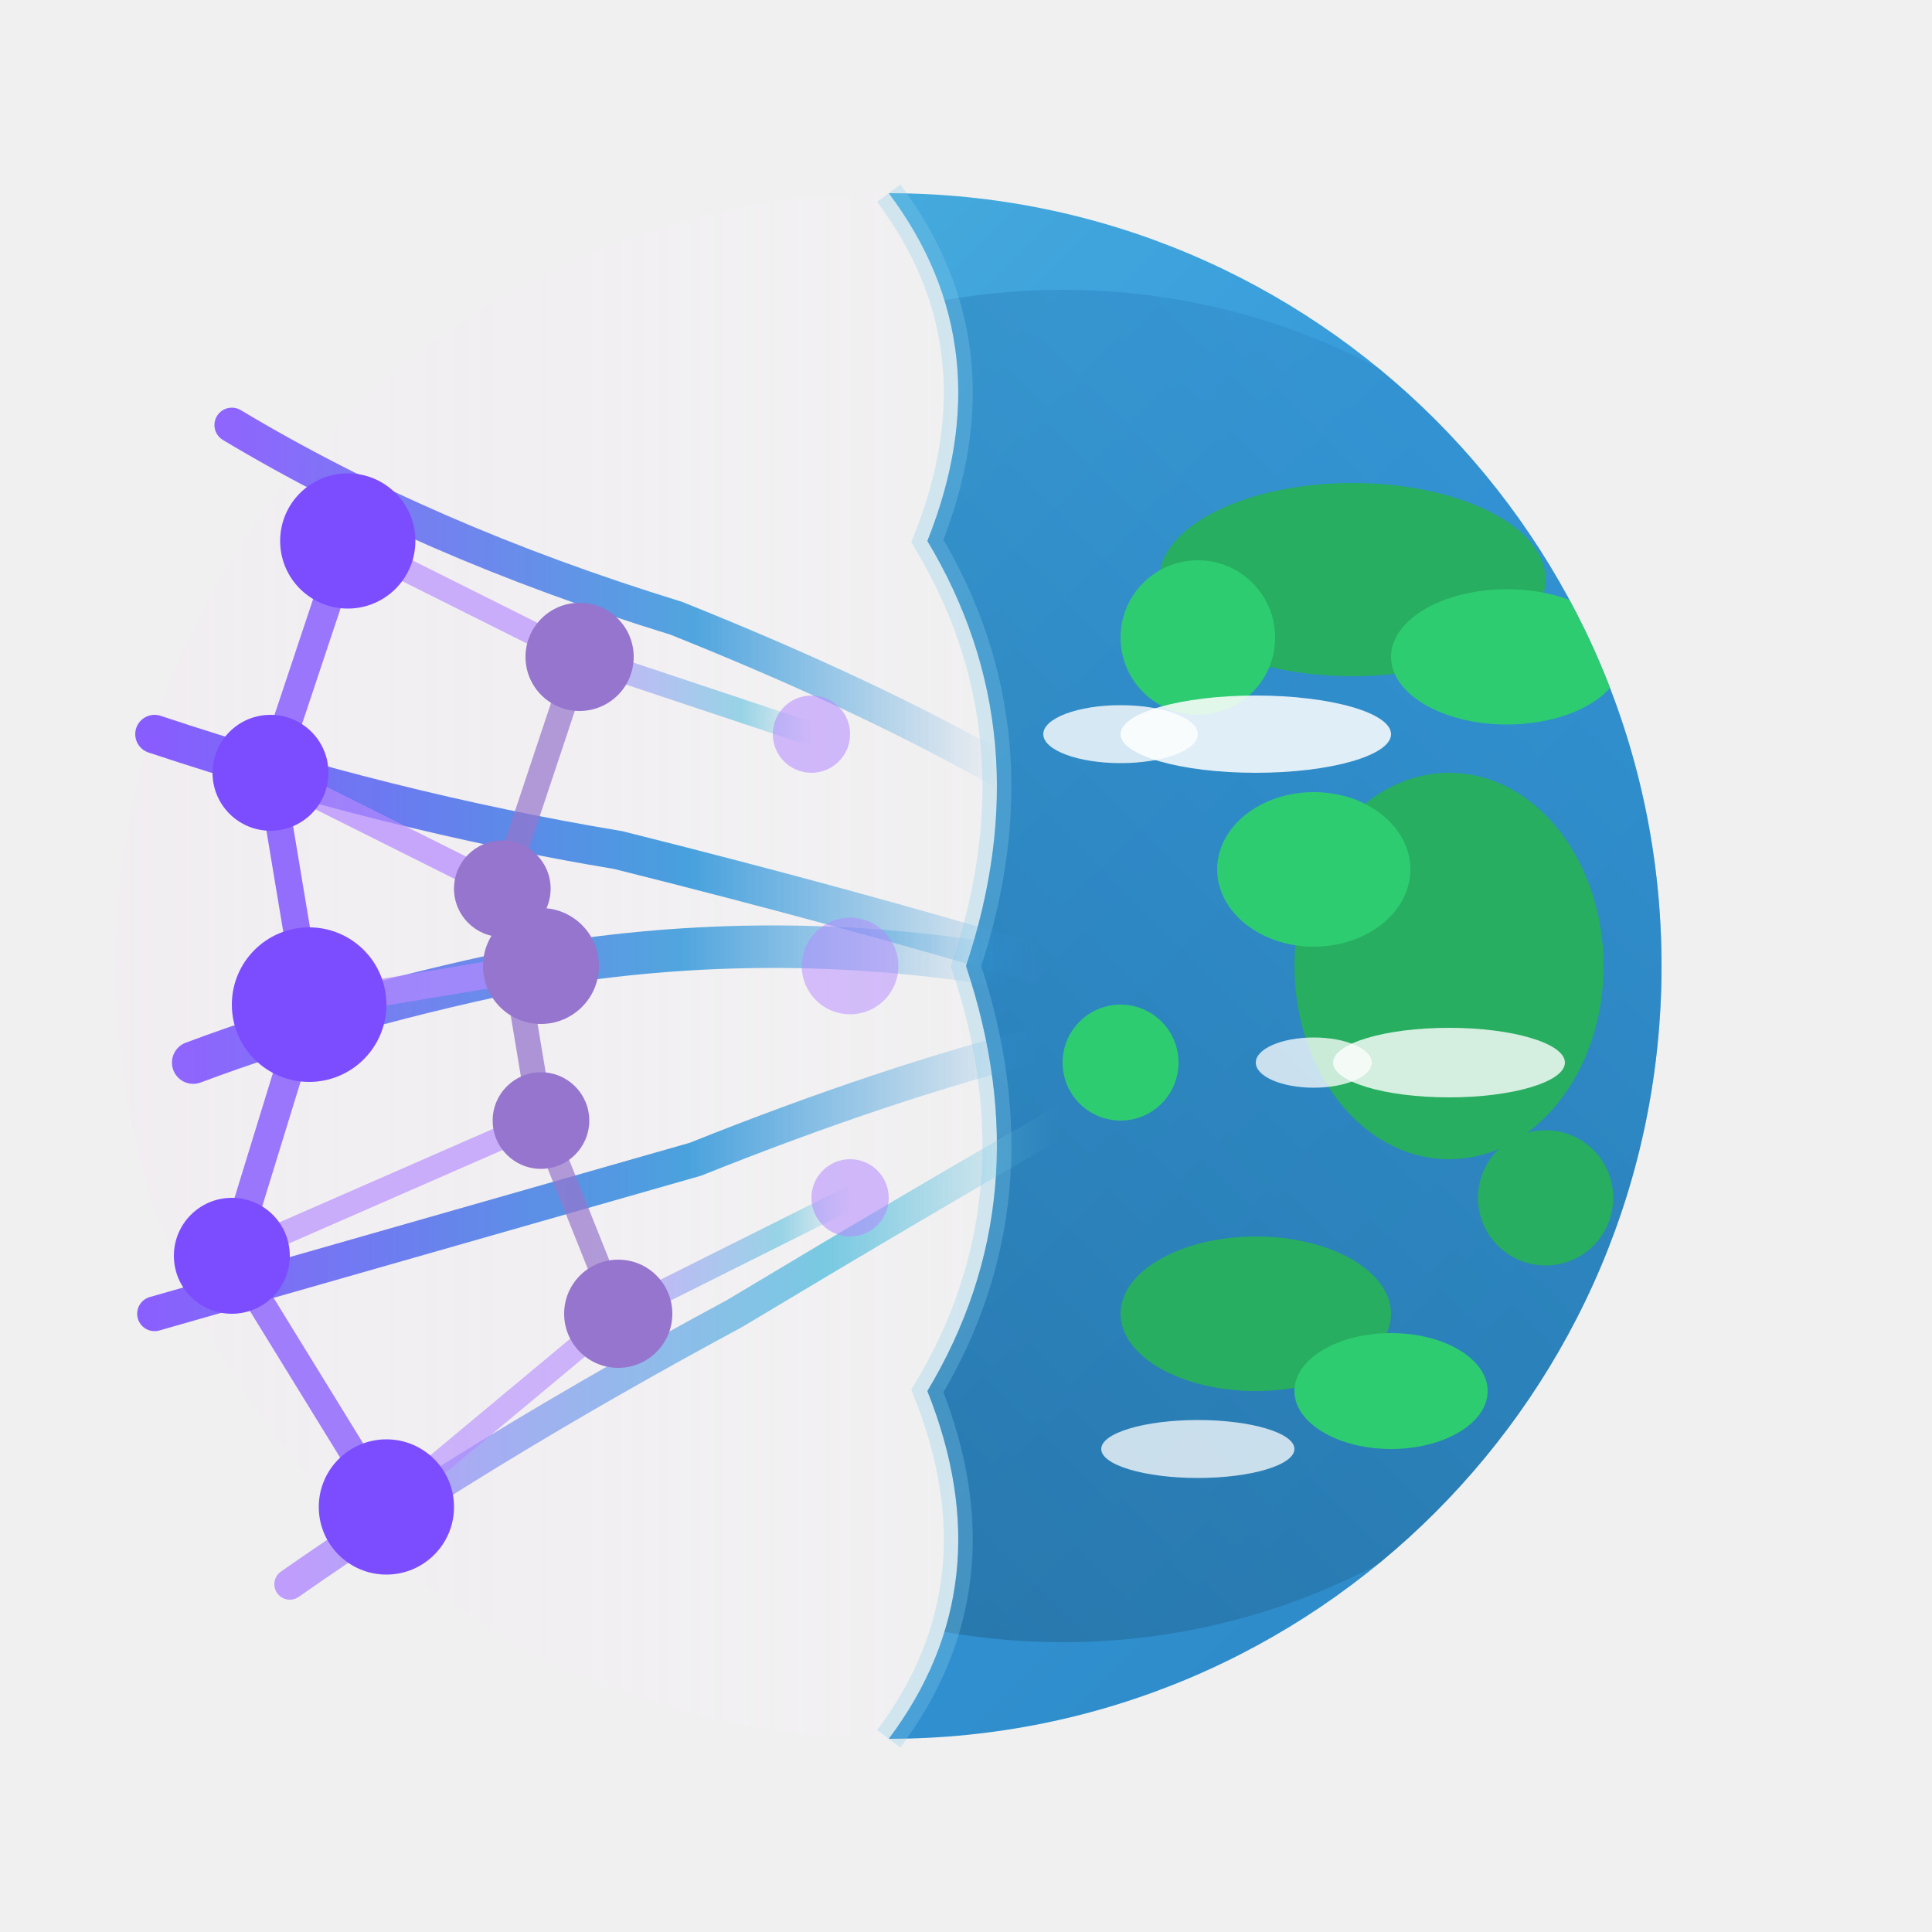
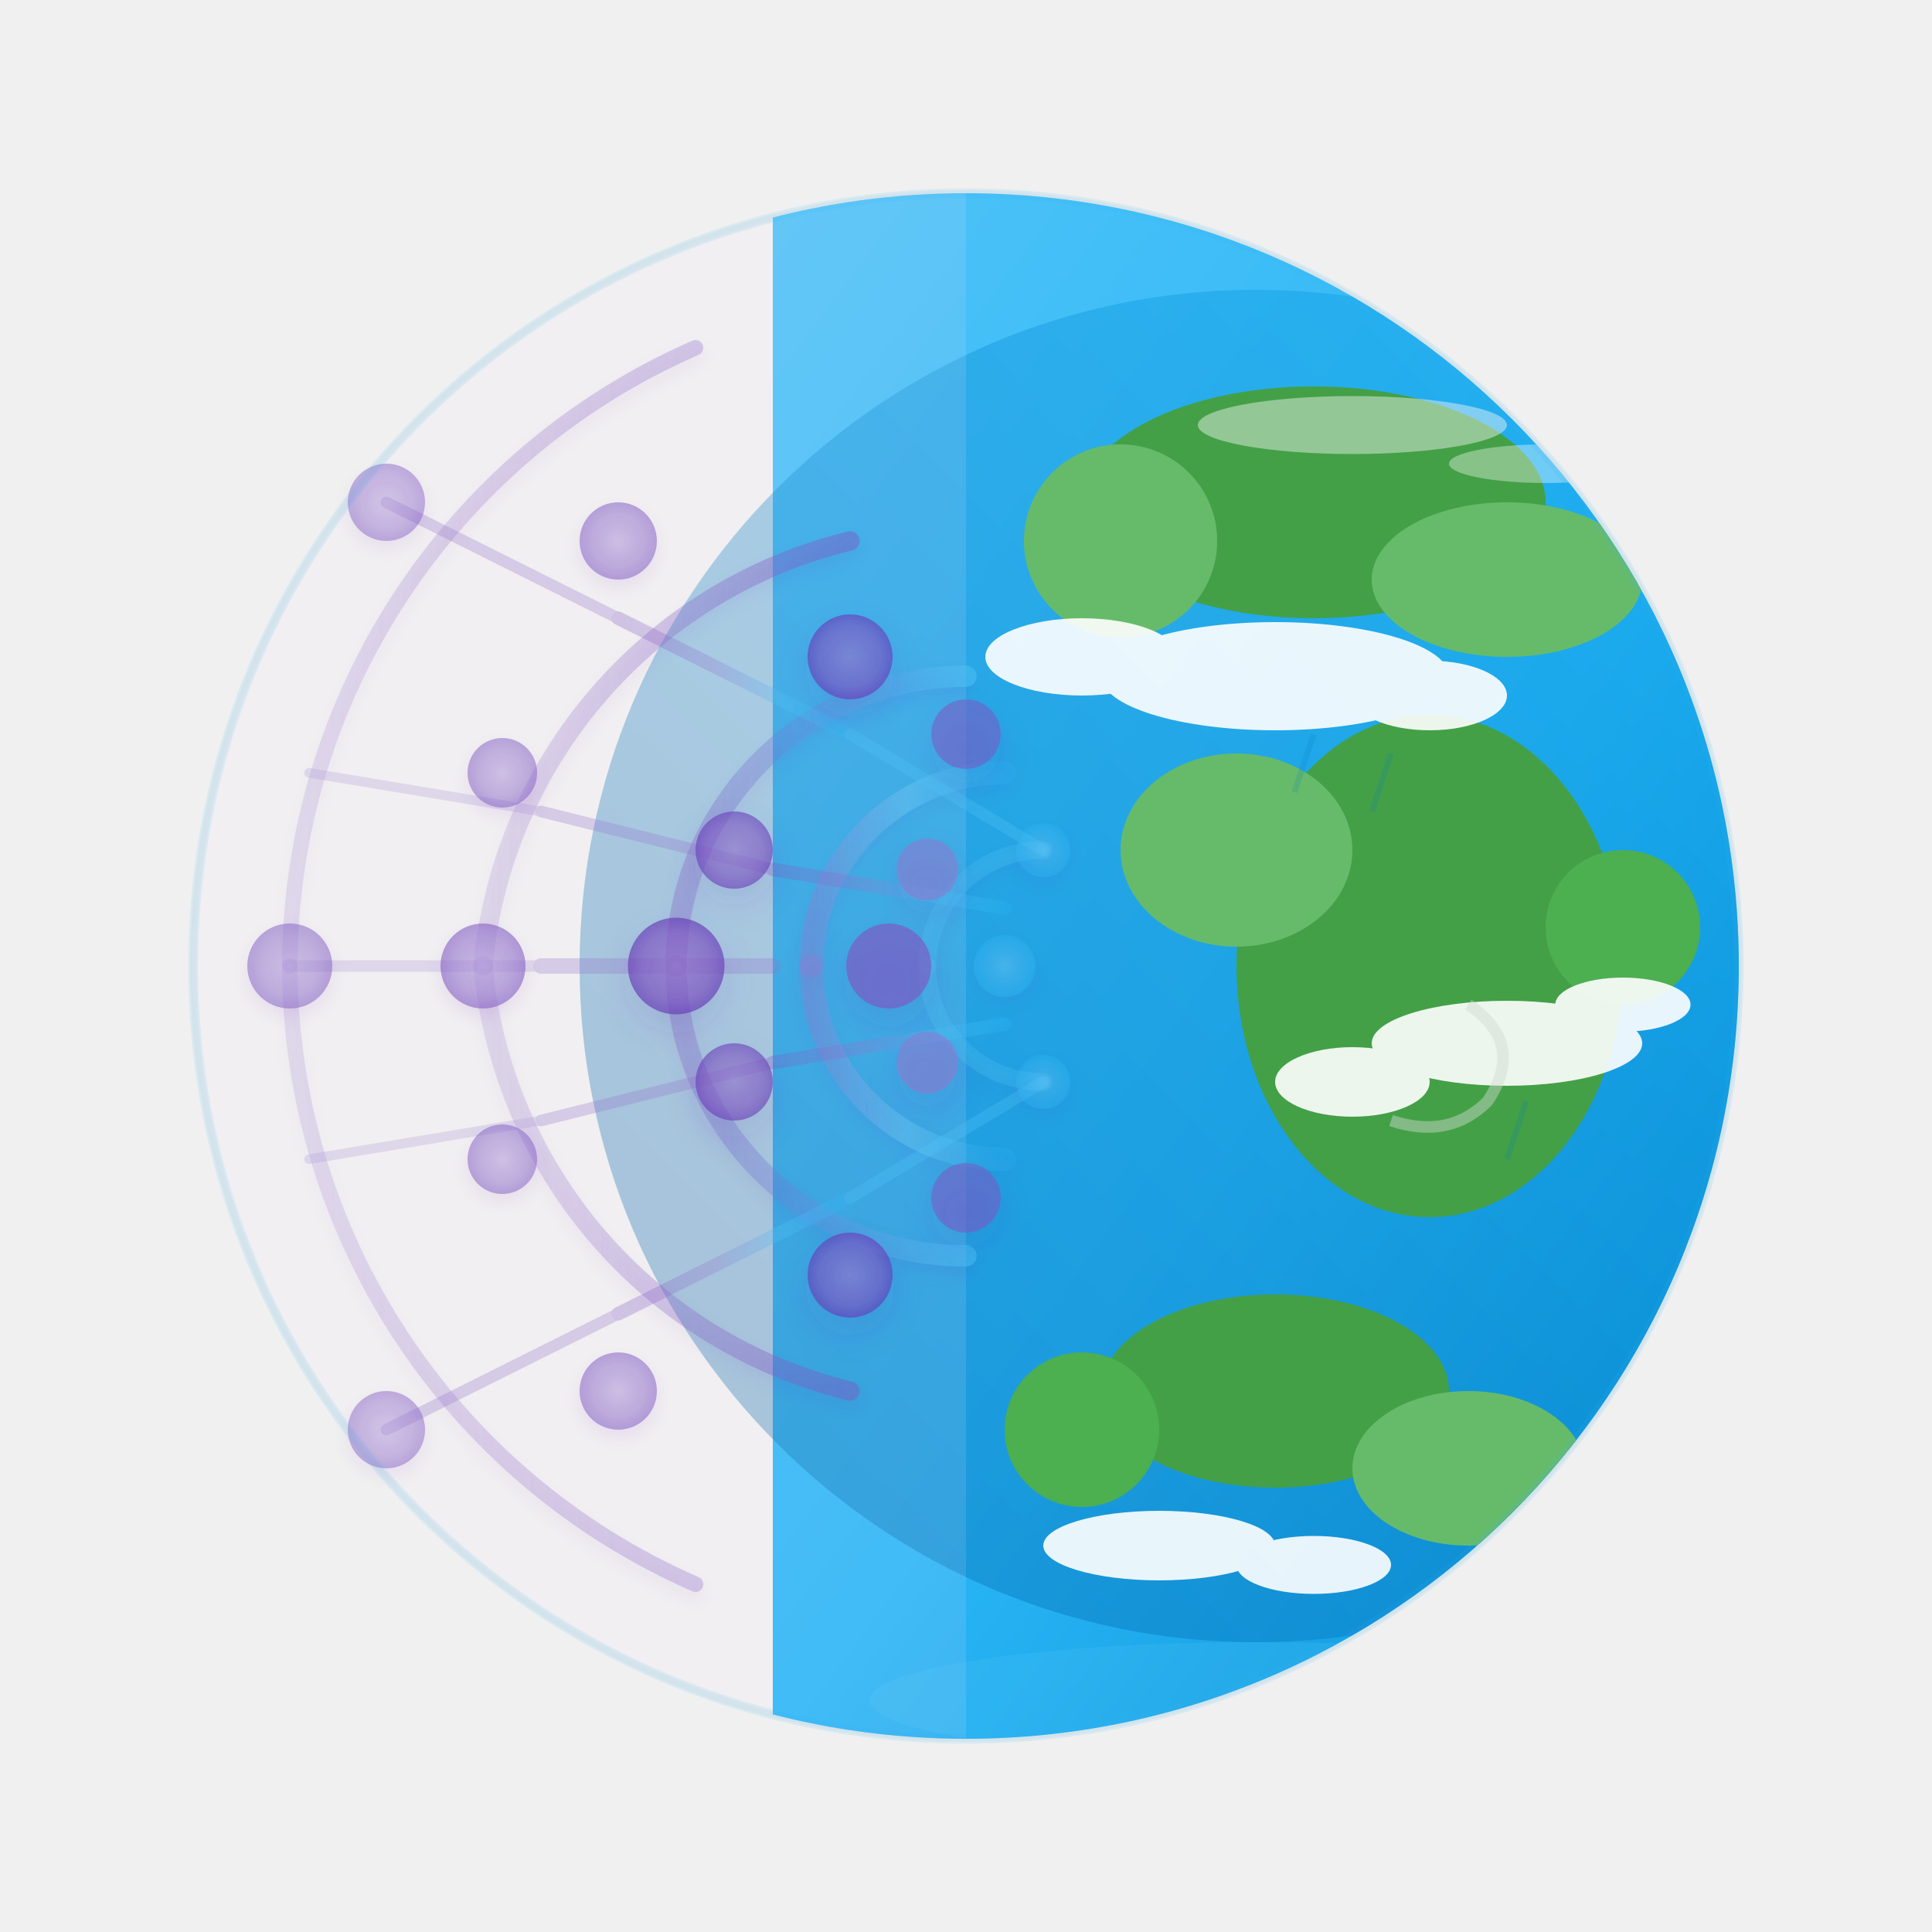
<svg xmlns="http://www.w3.org/2000/svg" viewBox="0 0 100 100" fill="none">
  <defs>
-     <linearGradient id="oceanGradient" x1="0%" y1="0%" x2="100%" y2="100%">
-       <stop offset="0%" stop-color="#5bc0de" />
-       <stop offset="50%" stop-color="#3498db" />
-       <stop offset="100%" stop-color="#2980b9" />
+     <linearGradient id="oceanLight" x1="0%" y1="0%" x2="100%" y2="100%">
+       <stop offset="0%" stop-color="#4fc3f7" />
+       <stop offset="50%" stop-color="#29b6f6" />
+       <stop offset="100%" stop-color="#0288d1" />
    </linearGradient>
-     <linearGradient id="deepOcean" x1="100%" y1="0%" x2="0%" y2="100%">
-       <stop offset="0%" stop-color="#3498db" />
-       <stop offset="100%" stop-color="#1a5276" />
+     <linearGradient id="deepOceanLight" x1="100%" y1="0%" x2="0%" y2="100%">
+       <stop offset="0%" stop-color="#03a9f4" />
+       <stop offset="100%" stop-color="#01579b" />
    </linearGradient>
-     <linearGradient id="neuralFade1" x1="0%" y1="0%" x2="100%" y2="0%">
-       <stop offset="0%" stop-color="#7c4dff" />
-       <stop offset="60%" stop-color="#3498db" />
-       <stop offset="100%" stop-color="#3498db" stop-opacity="0" />
+     <linearGradient id="neuralToOceanL" x1="0%" y1="0%" x2="100%" y2="0%">
+       <stop offset="0%" stop-color="#7e57c2" />
+       <stop offset="40%" stop-color="#9575cd" />
+       <stop offset="70%" stop-color="#4fc3f7" />
+       <stop offset="100%" stop-color="#29b6f6" />
    </linearGradient>
-     <linearGradient id="neuralFade2" x1="0%" y1="0%" x2="100%" y2="0%">
-       <stop offset="0%" stop-color="#b388ff" />
-       <stop offset="70%" stop-color="#5bc0de" />
-       <stop offset="100%" stop-color="#5bc0de" stop-opacity="0" />
+     <radialGradient id="nodeGlowL1" cx="50%" cy="50%" r="50%">
+       <stop offset="0%" stop-color="#9575cd" />
+       <stop offset="70%" stop-color="#7e57c2" />
+       <stop offset="100%" stop-color="#673ab7" />
+     </radialGradient>
+     <radialGradient id="nodeGlowL2" cx="50%" cy="50%" r="50%">
+       <stop offset="0%" stop-color="#b39ddb" />
+       <stop offset="70%" stop-color="#9575cd" />
+       <stop offset="100%" stop-color="#7e57c2" />
+     </radialGradient>
+     <radialGradient id="nodeGlowFadeL" cx="50%" cy="50%" r="50%">
+       <stop offset="0%" stop-color="#81d4fa" />
+       <stop offset="50%" stop-color="#4fc3f7" />
+       <stop offset="100%" stop-color="#29b6f6" />
+     </radialGradient>
+     <linearGradient id="arcOuterL" x1="0%" y1="0%" x2="100%" y2="0%">
+       <stop offset="0%" stop-color="#7e57c2" stop-opacity="0.15" />
+       <stop offset="100%" stop-color="#9575cd" stop-opacity="0.35" />
    </linearGradient>
-     <linearGradient id="networkBgGradient" x1="0%" y1="0%" x2="100%" y2="0%">
-       <stop offset="0%" stop-color="#f3e5f5" />
-       <stop offset="100%" stop-color="#ffffff" stop-opacity="0" />
+     <linearGradient id="arcMiddleL" x1="0%" y1="0%" x2="100%" y2="0%">
+       <stop offset="0%" stop-color="#9575cd" stop-opacity="0.2" />
+       <stop offset="100%" stop-color="#7e57c2" stop-opacity="0.45" />
    </linearGradient>
-     <clipPath id="wavyEarth">
-       <path d="M46,10 Q52,18 48,28 Q54,38 50,50 Q54,62 48,72 Q52,82 46,90 A40,40 0 0,0 46,10" />
+     <linearGradient id="arcInnerL" x1="0%" y1="0%" x2="100%" y2="0%">
+       <stop offset="0%" stop-color="#7e57c2" stop-opacity="0.3" />
+       <stop offset="100%" stop-color="#4fc3f7" stop-opacity="0.45" />
+     </linearGradient>
+     <linearGradient id="arcDeepL" x1="0%" y1="0%" x2="100%" y2="0%">
+       <stop offset="0%" stop-color="#9575cd" stop-opacity="0.35" />
+       <stop offset="50%" stop-color="#81d4fa" stop-opacity="0.3" />
+       <stop offset="100%" stop-color="#29b6f6" stop-opacity="0.15" />
+     </linearGradient>
+     <clipPath id="fullCircleL">
+       <circle cx="50" cy="50" r="40" />
    </clipPath>
-     <clipPath id="wavyNetwork">
-       <path d="M46,10 Q52,18 48,28 Q54,38 50,50 Q54,62 48,72 Q52,82 46,90 A40,40 0 1,1 46,10" />
+     <clipPath id="networkClipL">
+       <path d="M50,10 A40,40 0 0,0 50,90 A40,40 0 0,0 50,10" />
    </clipPath>
+     <filter id="shadowL" x="-20%" y="-20%" width="140%" height="140%">
+       <feDropShadow dx="0" dy="0.8" stdDeviation="0.8" flood-color="#673ab7" flood-opacity="0.2" />
+     </filter>
+     <filter id="softShadowL" x="-15%" y="-15%" width="130%" height="130%">
+       <feDropShadow dx="0" dy="0.4" stdDeviation="0.4" flood-color="#673ab7" flood-opacity="0.15" />
+     </filter>
  </defs>
-   <g clip-path="url(#wavyEarth)">
-     <rect x="0" y="0" width="100" height="100" fill="url(#oceanGradient)" />
-     <circle cx="55" cy="50" r="35" fill="url(#deepOcean)" opacity="0.5" />
+   <circle cx="50" cy="50" r="40" fill="none" stroke="#e0e0e0" stroke-width="0.3" opacity="0.35" />
+   <g clip-path="url(#fullCircleL)">
+     <rect x="40" y="10" width="60" height="80" fill="url(#oceanLight)" />
+     <circle cx="65" cy="50" r="35" fill="url(#deepOceanLight)" opacity="0.35" />
+     <ellipse cx="68" cy="26" rx="12" ry="6" fill="#43a047" />
+     <ellipse cx="78" cy="30" rx="7" ry="4" fill="#66bb6a" />
+     <circle cx="58" cy="28" r="5" fill="#66bb6a" />
+     <ellipse cx="74" cy="50" rx="10" ry="13" fill="#43a047" />
+     <ellipse cx="64" cy="44" rx="6" ry="5" fill="#66bb6a" />
+     <circle cx="84" cy="48" r="4" fill="#4caf50" />
+     <ellipse cx="66" cy="72" rx="9" ry="5" fill="#43a047" />
+     <ellipse cx="76" cy="76" rx="6" ry="4" fill="#66bb6a" />
+     <circle cx="56" cy="74" r="4" fill="#4caf50" />
+     <g opacity="0.9">
+       <ellipse cx="70" cy="22" rx="8" ry="1.5" fill="#f5f5f5" opacity="0.5" />
+       <ellipse cx="80" cy="24" rx="5" ry="1" fill="white" opacity="0.4" />
+       <ellipse cx="66" cy="35" rx="9" ry="2.8" fill="white" />
+       <ellipse cx="56" cy="34" rx="5" ry="2" fill="white" />
+       <ellipse cx="74" cy="36" rx="4" ry="1.8" fill="white" />
+       <ellipse cx="78" cy="54" rx="7" ry="2.2" fill="white" />
+       <ellipse cx="70" cy="56" rx="4" ry="1.8" fill="white" />
+       <ellipse cx="84" cy="52" rx="3.5" ry="1.4" fill="white" />
+       <path d="M76,52 Q79,54 77,57 Q75,59 72,58" stroke="#e0e0e0" stroke-width="0.6" fill="none" opacity="0.45" />
+       <ellipse cx="60" cy="80" rx="6" ry="1.8" fill="white" />
+       <ellipse cx="68" cy="81" rx="4" ry="1.5" fill="white" />
+       <g opacity="0.2" stroke="#0277bd" stroke-width="0.3">
+         <line x1="68" y1="38" x2="67" y2="41" />
+         <line x1="72" y1="39" x2="71" y2="42" />
+         <line x1="79" y1="57" x2="78" y2="60" />
+       </g>
+       <ellipse cx="65" cy="88" rx="20" ry="3" fill="#81d4fa" opacity="0.12" />
+     </g>
  </g>
-   <g clip-path="url(#wavyNetwork)">
-     <rect x="0" y="0" width="100" height="100" fill="url(#networkBgGradient)" opacity="0.3" />
+   <g clip-path="url(#networkClipL)">
+     <rect x="10" y="10" width="40" height="80" fill="#f3e5f5" opacity="0.12" />
  </g>
-   <path d="M12,22 Q22,28 35,32 Q45,36 52,40" stroke="url(#neuralFade1)" stroke-width="1.8" stroke-linecap="round" fill="none" opacity="0.85" />
-   <path d="M8,38 Q20,42 32,44 Q44,47 54,50" stroke="url(#neuralFade1)" stroke-width="2" stroke-linecap="round" fill="none" opacity="0.9" />
-   <path d="M10,55 Q18,52 28,50 Q40,48 52,50" stroke="url(#neuralFade1)" stroke-width="2.2" stroke-linecap="round" fill="none" opacity="0.85" />
-   <path d="M8,68 Q22,64 36,60 Q46,56 54,54" stroke="url(#neuralFade1)" stroke-width="1.8" stroke-linecap="round" fill="none" opacity="0.88" />
-   <path d="M15,82 Q25,75 38,68 Q48,62 55,58" stroke="url(#neuralFade2)" stroke-width="1.6" stroke-linecap="round" fill="none" opacity="0.8" />
-   <line x1="18" y1="28" x2="14" y2="40" stroke="#7c4dff" stroke-width="1.5" stroke-linecap="round" opacity="0.75" />
-   <line x1="14" y1="40" x2="16" y2="52" stroke="#7c4dff" stroke-width="1.4" stroke-linecap="round" opacity="0.8" />
-   <line x1="16" y1="52" x2="12" y2="65" stroke="#7c4dff" stroke-width="1.5" stroke-linecap="round" opacity="0.75" />
-   <line x1="12" y1="65" x2="20" y2="78" stroke="#7c4dff" stroke-width="1.4" stroke-linecap="round" opacity="0.7" />
-   <line x1="30" y1="34" x2="26" y2="46" stroke="#9575cd" stroke-width="1.3" stroke-linecap="round" opacity="0.7" />
-   <line x1="26" y1="46" x2="28" y2="58" stroke="#9575cd" stroke-width="1.3" stroke-linecap="round" opacity="0.75" />
-   <line x1="28" y1="58" x2="32" y2="68" stroke="#9575cd" stroke-width="1.2" stroke-linecap="round" opacity="0.7" />
-   <line x1="18" y1="28" x2="30" y2="34" stroke="#b388ff" stroke-width="1.2" stroke-linecap="round" opacity="0.65" />
-   <line x1="14" y1="40" x2="26" y2="46" stroke="#b388ff" stroke-width="1.3" stroke-linecap="round" opacity="0.7" />
-   <line x1="16" y1="52" x2="28" y2="50" stroke="#b388ff" stroke-width="1.4" stroke-linecap="round" opacity="0.72" />
-   <line x1="12" y1="65" x2="28" y2="58" stroke="#b388ff" stroke-width="1.2" stroke-linecap="round" opacity="0.65" />
-   <line x1="20" y1="78" x2="32" y2="68" stroke="#b388ff" stroke-width="1.2" stroke-linecap="round" opacity="0.6" />
-   <line x1="30" y1="34" x2="42" y2="38" stroke="url(#neuralFade2)" stroke-width="1.2" stroke-linecap="round" opacity="0.6" />
-   <line x1="28" y1="50" x2="44" y2="50" stroke="url(#neuralFade2)" stroke-width="1.4" stroke-linecap="round" opacity="0.65" />
-   <line x1="32" y1="68" x2="44" y2="62" stroke="url(#neuralFade2)" stroke-width="1.2" stroke-linecap="round" opacity="0.6" />
-   <circle cx="18" cy="28" r="3.5" fill="#7c4dff" />
-   <circle cx="14" cy="40" r="3" fill="#7c4dff" />
-   <circle cx="16" cy="52" r="4" fill="#7c4dff" />
-   <circle cx="12" cy="65" r="3" fill="#7c4dff" />
-   <circle cx="20" cy="78" r="3.5" fill="#7c4dff" />
-   <circle cx="30" cy="34" r="2.8" fill="#9575cd" />
-   <circle cx="26" cy="46" r="2.5" fill="#9575cd" />
-   <circle cx="28" cy="50" r="3" fill="#9575cd" />
-   <circle cx="28" cy="58" r="2.5" fill="#9575cd" />
-   <circle cx="32" cy="68" r="2.8" fill="#9575cd" />
-   <circle cx="42" cy="38" r="2" fill="#b388ff" opacity="0.55" />
-   <circle cx="44" cy="50" r="2.5" fill="#b388ff" opacity="0.5" />
-   <circle cx="44" cy="62" r="2" fill="#b388ff" opacity="0.55" />
-   <g clip-path="url(#wavyEarth)">
-     <ellipse cx="70" cy="30" rx="10" ry="5" fill="#27ae60" />
-     <ellipse cx="78" cy="34" rx="6" ry="3.5" fill="#2ecc71" />
-     <circle cx="62" cy="33" r="4" fill="#2ecc71" />
-     <ellipse cx="75" cy="50" rx="8" ry="10" fill="#27ae60" />
-     <ellipse cx="68" cy="45" rx="5" ry="4" fill="#2ecc71" />
-     <ellipse cx="65" cy="68" rx="7" ry="4" fill="#27ae60" />
-     <ellipse cx="72" cy="72" rx="5" ry="3" fill="#2ecc71" />
-     <circle cx="58" cy="55" r="3" fill="#2ecc71" />
-     <circle cx="80" cy="62" r="3.5" fill="#27ae60" />
-     <ellipse cx="65" cy="38" rx="7" ry="2" fill="white" opacity="0.85" />
-     <ellipse cx="58" cy="38" rx="4" ry="1.5" fill="white" opacity="0.8" />
-     <ellipse cx="75" cy="55" rx="6" ry="1.8" fill="white" opacity="0.8" />
-     <ellipse cx="68" cy="55" rx="3" ry="1.3" fill="white" opacity="0.75" />
-     <ellipse cx="62" cy="75" rx="5" ry="1.5" fill="white" opacity="0.75" />
+   <g clip-path="url(#fullCircleL)" filter="url(#softShadowL)">
+     <path d="M15,50 A35,35 0 0,1 36,18" stroke="url(#arcOuterL)" stroke-width="0.8" stroke-linecap="round" fill="none" />
+     <path d="M15,50 A35,35 0 0,0 36,82" stroke="url(#arcOuterL)" stroke-width="0.8" stroke-linecap="round" fill="none" />
  </g>
-   <path d="M46,10 Q52,18 48,28 Q54,38 50,50 Q54,62 48,72 Q52,82 46,90" fill="none" stroke="#87ceeb" stroke-width="1.5" opacity="0.3" />
+   <g clip-path="url(#fullCircleL)" filter="url(#softShadowL)">
+     <path d="M25,50 A25,25 0 0,1 44,28" stroke="url(#arcMiddleL)" stroke-width="1" stroke-linecap="round" fill="none" />
+     <path d="M25,50 A25,25 0 0,0 44,72" stroke="url(#arcMiddleL)" stroke-width="1" stroke-linecap="round" fill="none" />
+   </g>
+   <g clip-path="url(#fullCircleL)" filter="url(#softShadowL)">
+     <path d="M35,50 A15,15 0 0,1 50,35" stroke="url(#arcInnerL)" stroke-width="1.1" stroke-linecap="round" fill="none" />
+     <path d="M35,50 A15,15 0 0,0 50,65" stroke="url(#arcInnerL)" stroke-width="1.1" stroke-linecap="round" fill="none" />
+   </g>
+   <g clip-path="url(#fullCircleL)" filter="url(#softShadowL)">
+     <path d="M42,50 A10,10 0 0,1 52,40" stroke="url(#arcDeepL)" stroke-width="1.2" stroke-linecap="round" fill="none" />
+     <path d="M42,50 A10,10 0 0,0 52,60" stroke="url(#arcDeepL)" stroke-width="1.2" stroke-linecap="round" fill="none" />
+   </g>
+   <g clip-path="url(#fullCircleL)" filter="url(#softShadowL)">
+     <path d="M48,50 A6,6 0 0,1 54,44" stroke="#4fc3f7" stroke-width="0.9" stroke-linecap="round" fill="none" opacity="0.25" />
+     <path d="M48,50 A6,6 0 0,0 54,56" stroke="#4fc3f7" stroke-width="0.9" stroke-linecap="round" fill="none" opacity="0.25" />
+   </g>
+   <g clip-path="url(#fullCircleL)" opacity="0.3">
+     <line x1="20" y1="26" x2="32" y2="32" stroke="#9575cd" stroke-width="0.6" stroke-linecap="round" />
+     <line x1="32" y1="32" x2="44" y2="38" stroke="url(#neuralToOceanL)" stroke-width="0.7" stroke-linecap="round" />
+     <line x1="44" y1="38" x2="54" y2="44" stroke="#4fc3f7" stroke-width="0.6" stroke-linecap="round" />
+     <line x1="16" y1="40" x2="28" y2="42" stroke="#b39ddb" stroke-width="0.5" stroke-linecap="round" />
+     <line x1="28" y1="42" x2="40" y2="45" stroke="#9575cd" stroke-width="0.6" stroke-linecap="round" />
+     <line x1="40" y1="45" x2="52" y2="47" stroke="url(#neuralToOceanL)" stroke-width="0.7" stroke-linecap="round" />
+     <line x1="15" y1="50" x2="28" y2="50" stroke="#b39ddb" stroke-width="0.6" stroke-linecap="round" />
+     <line x1="28" y1="50" x2="40" y2="50" stroke="#9575cd" stroke-width="0.8" stroke-linecap="round" />
+     <line x1="40" y1="50" x2="52" y2="50" stroke="url(#neuralToOceanL)" stroke-width="0.9" stroke-linecap="round" />
+     <line x1="16" y1="60" x2="28" y2="58" stroke="#b39ddb" stroke-width="0.5" stroke-linecap="round" />
+     <line x1="28" y1="58" x2="40" y2="55" stroke="#9575cd" stroke-width="0.6" stroke-linecap="round" />
+     <line x1="40" y1="55" x2="52" y2="53" stroke="url(#neuralToOceanL)" stroke-width="0.7" stroke-linecap="round" />
+     <line x1="20" y1="74" x2="32" y2="68" stroke="#9575cd" stroke-width="0.6" stroke-linecap="round" />
+     <line x1="32" y1="68" x2="44" y2="62" stroke="url(#neuralToOceanL)" stroke-width="0.7" stroke-linecap="round" />
+     <line x1="44" y1="62" x2="54" y2="56" stroke="#4fc3f7" stroke-width="0.6" stroke-linecap="round" />
+   </g>
+   <g filter="url(#softShadowL)">
+     <circle cx="20" cy="26" r="2" fill="url(#nodeGlowL2)" opacity="0.45" />
+     <circle cx="15" cy="50" r="2.2" fill="url(#nodeGlowL2)" opacity="0.5" />
+     <circle cx="20" cy="74" r="2" fill="url(#nodeGlowL2)" opacity="0.45" />
+   </g>
+   <g filter="url(#softShadowL)">
+     <circle cx="32" cy="28" r="2" fill="url(#nodeGlowL2)" opacity="0.52" />
+     <circle cx="26" cy="40" r="1.8" fill="url(#nodeGlowL2)" opacity="0.5" />
+     <circle cx="25" cy="50" r="2.2" fill="url(#nodeGlowL2)" opacity="0.57" />
+     <circle cx="26" cy="60" r="1.8" fill="url(#nodeGlowL2)" opacity="0.5" />
+     <circle cx="32" cy="72" r="2" fill="url(#nodeGlowL2)" opacity="0.52" />
+   </g>
+   <g filter="url(#shadowL)">
+     <circle cx="44" cy="34" r="2.2" fill="url(#nodeGlowL1)" opacity="0.62" />
+     <circle cx="38" cy="44" r="2" fill="url(#nodeGlowL1)" opacity="0.6" />
+     <circle cx="35" cy="50" r="2.5" fill="url(#nodeGlowL1)" opacity="0.67" />
+     <circle cx="38" cy="56" r="2" fill="url(#nodeGlowL1)" opacity="0.6" />
+     <circle cx="44" cy="66" r="2.2" fill="url(#nodeGlowL1)" opacity="0.62" />
+   </g>
+   <g filter="url(#shadowL)">
+     <circle cx="50" cy="38" r="1.8" fill="#7e57c2" opacity="0.55" />
+     <circle cx="48" cy="45" r="1.6" fill="#9575cd" opacity="0.52" />
+     <circle cx="46" cy="50" r="2.2" fill="#7e57c2" opacity="0.65" />
+     <circle cx="48" cy="55" r="1.6" fill="#9575cd" opacity="0.52" />
+     <circle cx="50" cy="62" r="1.8" fill="#7e57c2" opacity="0.55" />
+   </g>
+   <g filter="url(#softShadowL)">
+     <circle cx="54" cy="44" r="1.4" fill="url(#nodeGlowFadeL)" opacity="0.32" />
+     <circle cx="52" cy="50" r="1.6" fill="url(#nodeGlowFadeL)" opacity="0.35" />
+     <circle cx="54" cy="56" r="1.4" fill="url(#nodeGlowFadeL)" opacity="0.32" />
+   </g>
+   <circle cx="50" cy="50" r="40" fill="none" stroke="#29b6f6" stroke-width="0.5" opacity="0.12" />
</svg>
